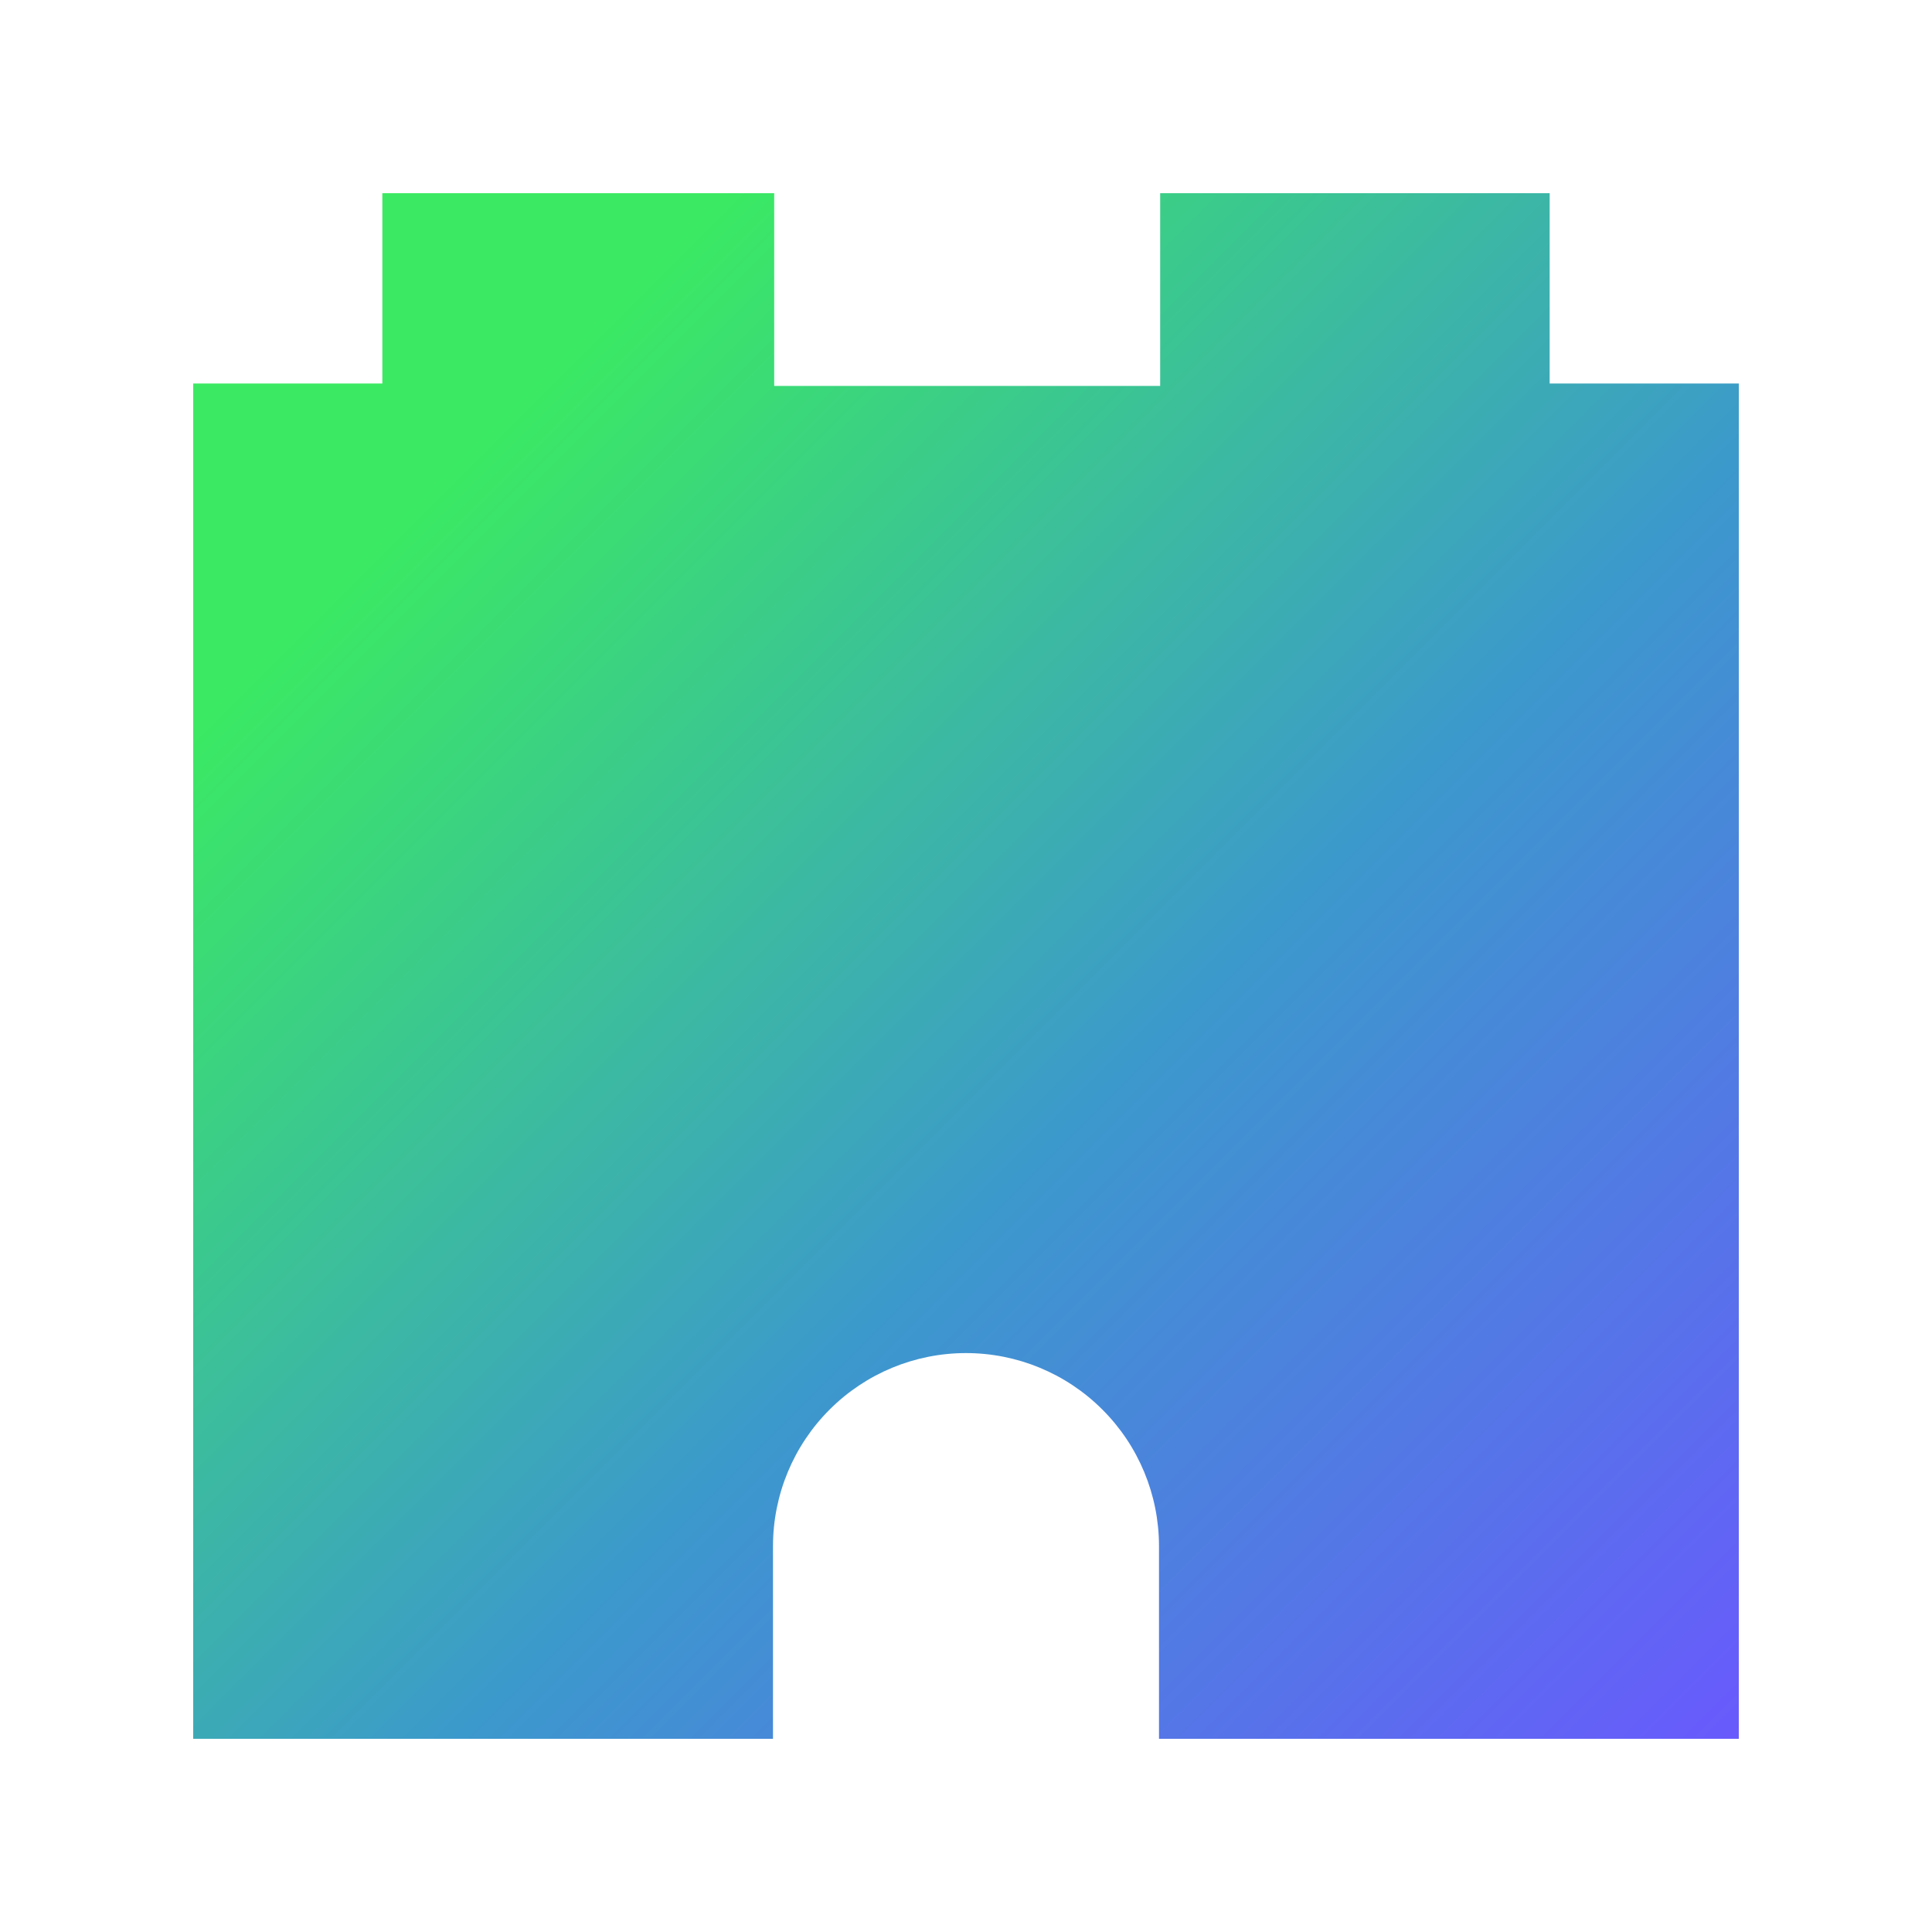
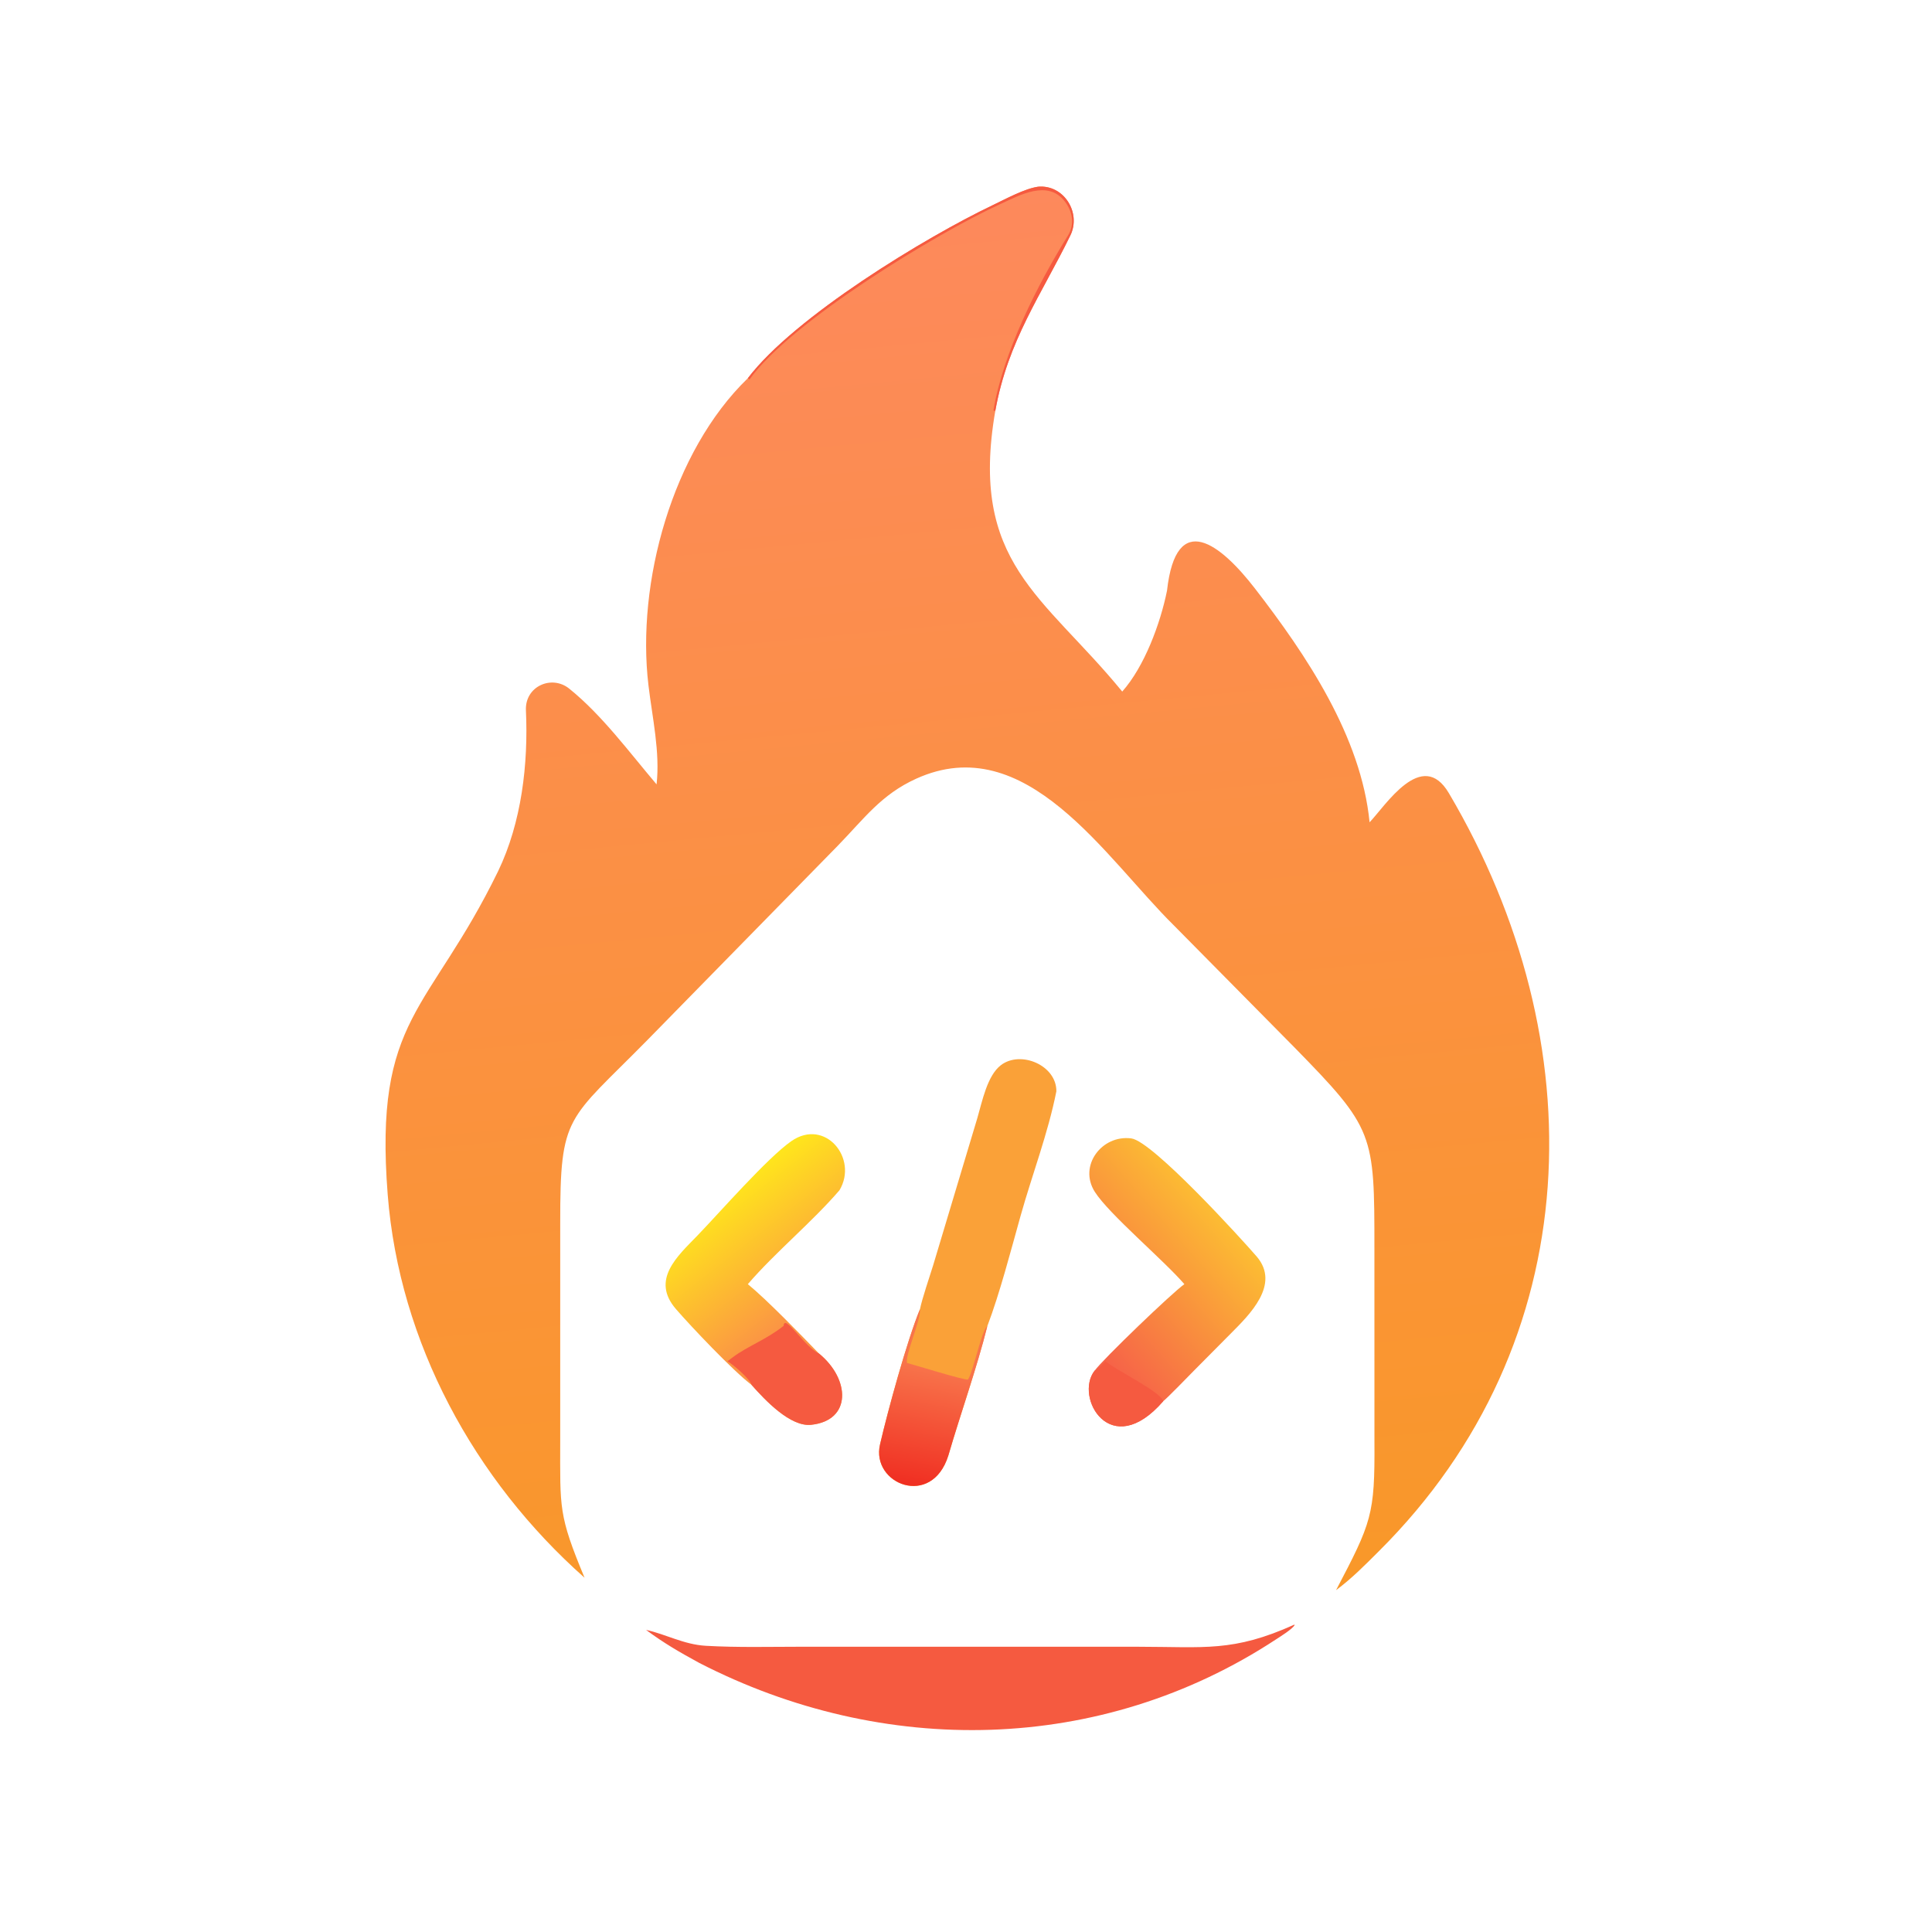
- <svg xmlns="http://www.w3.org/2000/svg" width="40" height="40" viewBox="0 0 40 40" fill="none">
-   <path d="M32.084 7.94V4H24.02V7.99H16.029V4H7.916V7.94H4V36H16.004V32.005C16.006 30.946 16.427 29.931 17.177 29.183C17.926 28.434 18.941 28.014 20 28.014C21.059 28.014 22.074 28.434 22.823 29.183C23.573 29.931 23.994 30.946 23.996 32.005V36H36V7.94H32.084Z" fill="url(#paint0_linear)" />
+ <svg xmlns="http://www.w3.org/2000/svg" width="1024" height="1024" viewBox="0 0 1024 1024">
  <defs>
-     <linearGradient id="paint0_linear" x1="2.942" y1="4.9" x2="37.777" y2="39.734" gradientUnits="userSpaceOnUse">
-       <stop offset="0.159" stop-color="#3BEA62" />
-       <stop offset="0.54" stop-color="#3C99CC" />
-       <stop offset="0.937" stop-color="#6B57FF" />
+     <linearGradient id="gradient_0" gradientUnits="userSpaceOnUse" x1="268.36" y1="427.787" x2="232.739" y2="54.292">
+       <stop offset="0" stop-color="#F99829" />
+       <stop offset="1" stop-color="#FD895C" />
    </linearGradient>
  </defs>
+   <path fill="url(#gradient_0)" transform="scale(2 2)" d="M198.185 100.231C210.546 83.938 245.286 62.864 263.018 54.403C266.523 52.73 271.527 49.986 275.103 49.481C281.911 48.867 286.608 56.343 283.645 62.414C275.981 78.113 267.087 90.301 263.764 108.885C256.814 149.118 276.439 157.764 297.2 183.021L297.402 183.27C303.26 176.695 307.514 165.253 309.271 156.527C311.709 134.704 323.603 144.353 332.57 155.951C346.178 173.553 360.729 195.208 362.954 217.916C367.151 213.547 376.84 198.129 383.957 210.178C422.805 275.948 421.136 355.638 365.424 411.076C361.668 414.83 358.289 418.265 354.066 421.411C363.49 403.439 364.364 401.446 364.242 382.051L364.232 330.822C364.235 300.369 364.175 299.159 342.967 277.502L311.194 245.347C292.898 227.343 271.983 193.11 242.784 206.37C233.535 210.57 229.075 216.867 222.071 224.076L171.538 275.653C150.294 297.236 148.44 295.132 148.463 324.188L148.462 381.899C148.456 399.737 147.971 401.443 154.913 418.115C125.703 392.233 105.813 355.746 102.745 316.585C99.046 269.363 113.727 268.424 132.026 230.835C138.226 217.936 140.027 202.463 139.374 188.261C139.081 181.88 146.206 178.749 150.852 182.497C159.555 189.516 166.724 199.3 173.999 207.863C174.955 199.337 172.868 190.144 171.851 181.643C168.609 154.522 178.094 119.674 198.185 100.231Z" />
+   <path fill="#F55A40" transform="scale(2 2)" d="M198.185 100.231C210.546 83.938 245.286 62.864 263.018 54.403C266.523 52.73 271.527 49.986 275.103 49.481C281.911 48.867 286.608 56.343 283.645 62.414C275.981 78.113 267.087 90.301 263.764 108.885L263.269 108.801C265.796 93.496 274.944 75.431 282.996 62.455C284.84 59.483 284.263 56.066 282.166 53.361C277.619 47.497 270.137 51.795 265.071 54.099C248.553 61.613 209.482 85.266 198.623 100.572L198.185 100.231Z" />
+   <path fill="#F55A40" transform="scale(2 2)" d="M342.981 430.557L343.104 430.633C342.553 431.702 339.25 433.734 338.163 434.448C291.756 464.931 234.052 465.784 185.288 440.678C179.91 437.733 176.125 435.56 171.212 431.945C176.369 433.04 181.197 435.818 187.047 436.154C195.438 436.636 204.078 436.404 212.493 436.401L301.877 436.408C319.157 436.423 326.813 437.865 342.981 430.557Z" />
+   <path fill="#FAA138" transform="scale(2 2)" d="M243.809 346.928C244.334 344.246 246.424 338.142 247.291 335.326L259.01 296.284C260.271 291.996 261.595 285.073 265.245 282.281C270.484 278.274 280.026 282.312 279.946 289.214C277.733 300.37 273.52 311.315 270.453 322.254C267.929 331.257 264.958 342.751 261.645 351.46C258.907 362.436 254.533 374.681 251.318 385.736C246.91 399.806 230.783 393.284 233.215 382.787C235.276 373.893 240.342 355.352 243.809 346.928Z" />
+   <defs>
+     <linearGradient id="gradient_1" gradientUnits="userSpaceOnUse" x1="241.37" y1="393.32" x2="247.283" y2="362.255">
+       <stop offset="0" stop-color="#F02F22" />
+       <stop offset="1" stop-color="#F8744B" />
+     </linearGradient>
+   </defs>
+   <path fill="url(#gradient_1)" transform="scale(2 2)" d="M261.645 351.46C258.907 362.436 254.533 374.681 251.318 385.736C246.91 399.806 230.783 393.284 233.215 382.787C235.276 373.893 240.342 355.352 243.809 346.928C244.052 349.897 239.854 358.965 240.366 361.196C242.201 361.655 255.69 365.865 256.539 365.585C258.008 363.222 260.145 352.491 261.645 351.46Z" />
+   <defs>
+     <linearGradient id="gradient_2" gradientUnits="userSpaceOnUse" x1="192.997" y1="315.862" x2="215.657" y2="344.696">
+       <stop offset="0" stop-color="#FFE51C" />
+       <stop offset="1" stop-color="#FB9544" />
+     </linearGradient>
+   </defs>
+   <path fill="url(#gradient_2)" transform="scale(2 2)" d="M199.166 367.006C194.385 363.4 183.144 351.564 179.122 346.903C172.429 339.147 179.501 332.932 184.823 327.435C190.642 321.421 203.389 306.807 209.727 302.405C218.632 296.221 227.514 306.954 222.477 315.42C215.116 323.97 205.519 331.803 198.185 340.313C203.342 344.551 212.152 353.662 217.015 358.676C225.352 365.487 225.751 376.467 214.946 377.587C209.465 378.155 202.837 371.149 199.166 367.006Z" />
+   <path fill="#F55A40" transform="scale(2 2)" d="M192.779 360.753L194.153 359.725C198.053 356.766 203.178 354.979 207.681 351.346C207.811 347.952 213.415 357.178 217.015 358.676C225.352 365.487 225.751 376.467 214.946 377.587C209.465 378.155 202.837 371.149 199.166 367.006C198.749 365.46 194.33 361.619 192.779 360.753Z" />
+   <defs>
+     <linearGradient id="gradient_3" gradientUnits="userSpaceOnUse" x1="320.576" y1="319.382" x2="284.622" y2="350.961">
+       <stop offset="0" stop-color="#FCBC33" />
+       <stop offset="1" stop-color="#F66348" />
+     </linearGradient>
+   </defs>
+   <path fill="url(#gradient_3)" transform="scale(2 2)" d="M313.87 340.313C308.329 333.883 293.899 321.775 290.136 315.85C285.728 308.911 292.035 300.658 299.817 301.691C305.454 302.439 329.042 328.356 333.054 333.011C339.403 340.454 331.028 348.49 326.269 353.299L316.516 363.126C315.219 364.429 309.478 370.382 308.276 371.324C294.291 387.446 284.641 370.239 290.075 363.258C292.171 360.319 310.643 342.571 313.87 340.313Z" />
+   <path fill="#F55A40" transform="scale(2 2)" d="M292.953 360.753C296.178 363.348 307.591 368.85 308.276 371.324C294.291 387.446 284.641 370.239 290.075 363.258C291.335 362.592 291.969 361.784 292.953 360.753Z" />
</svg>
